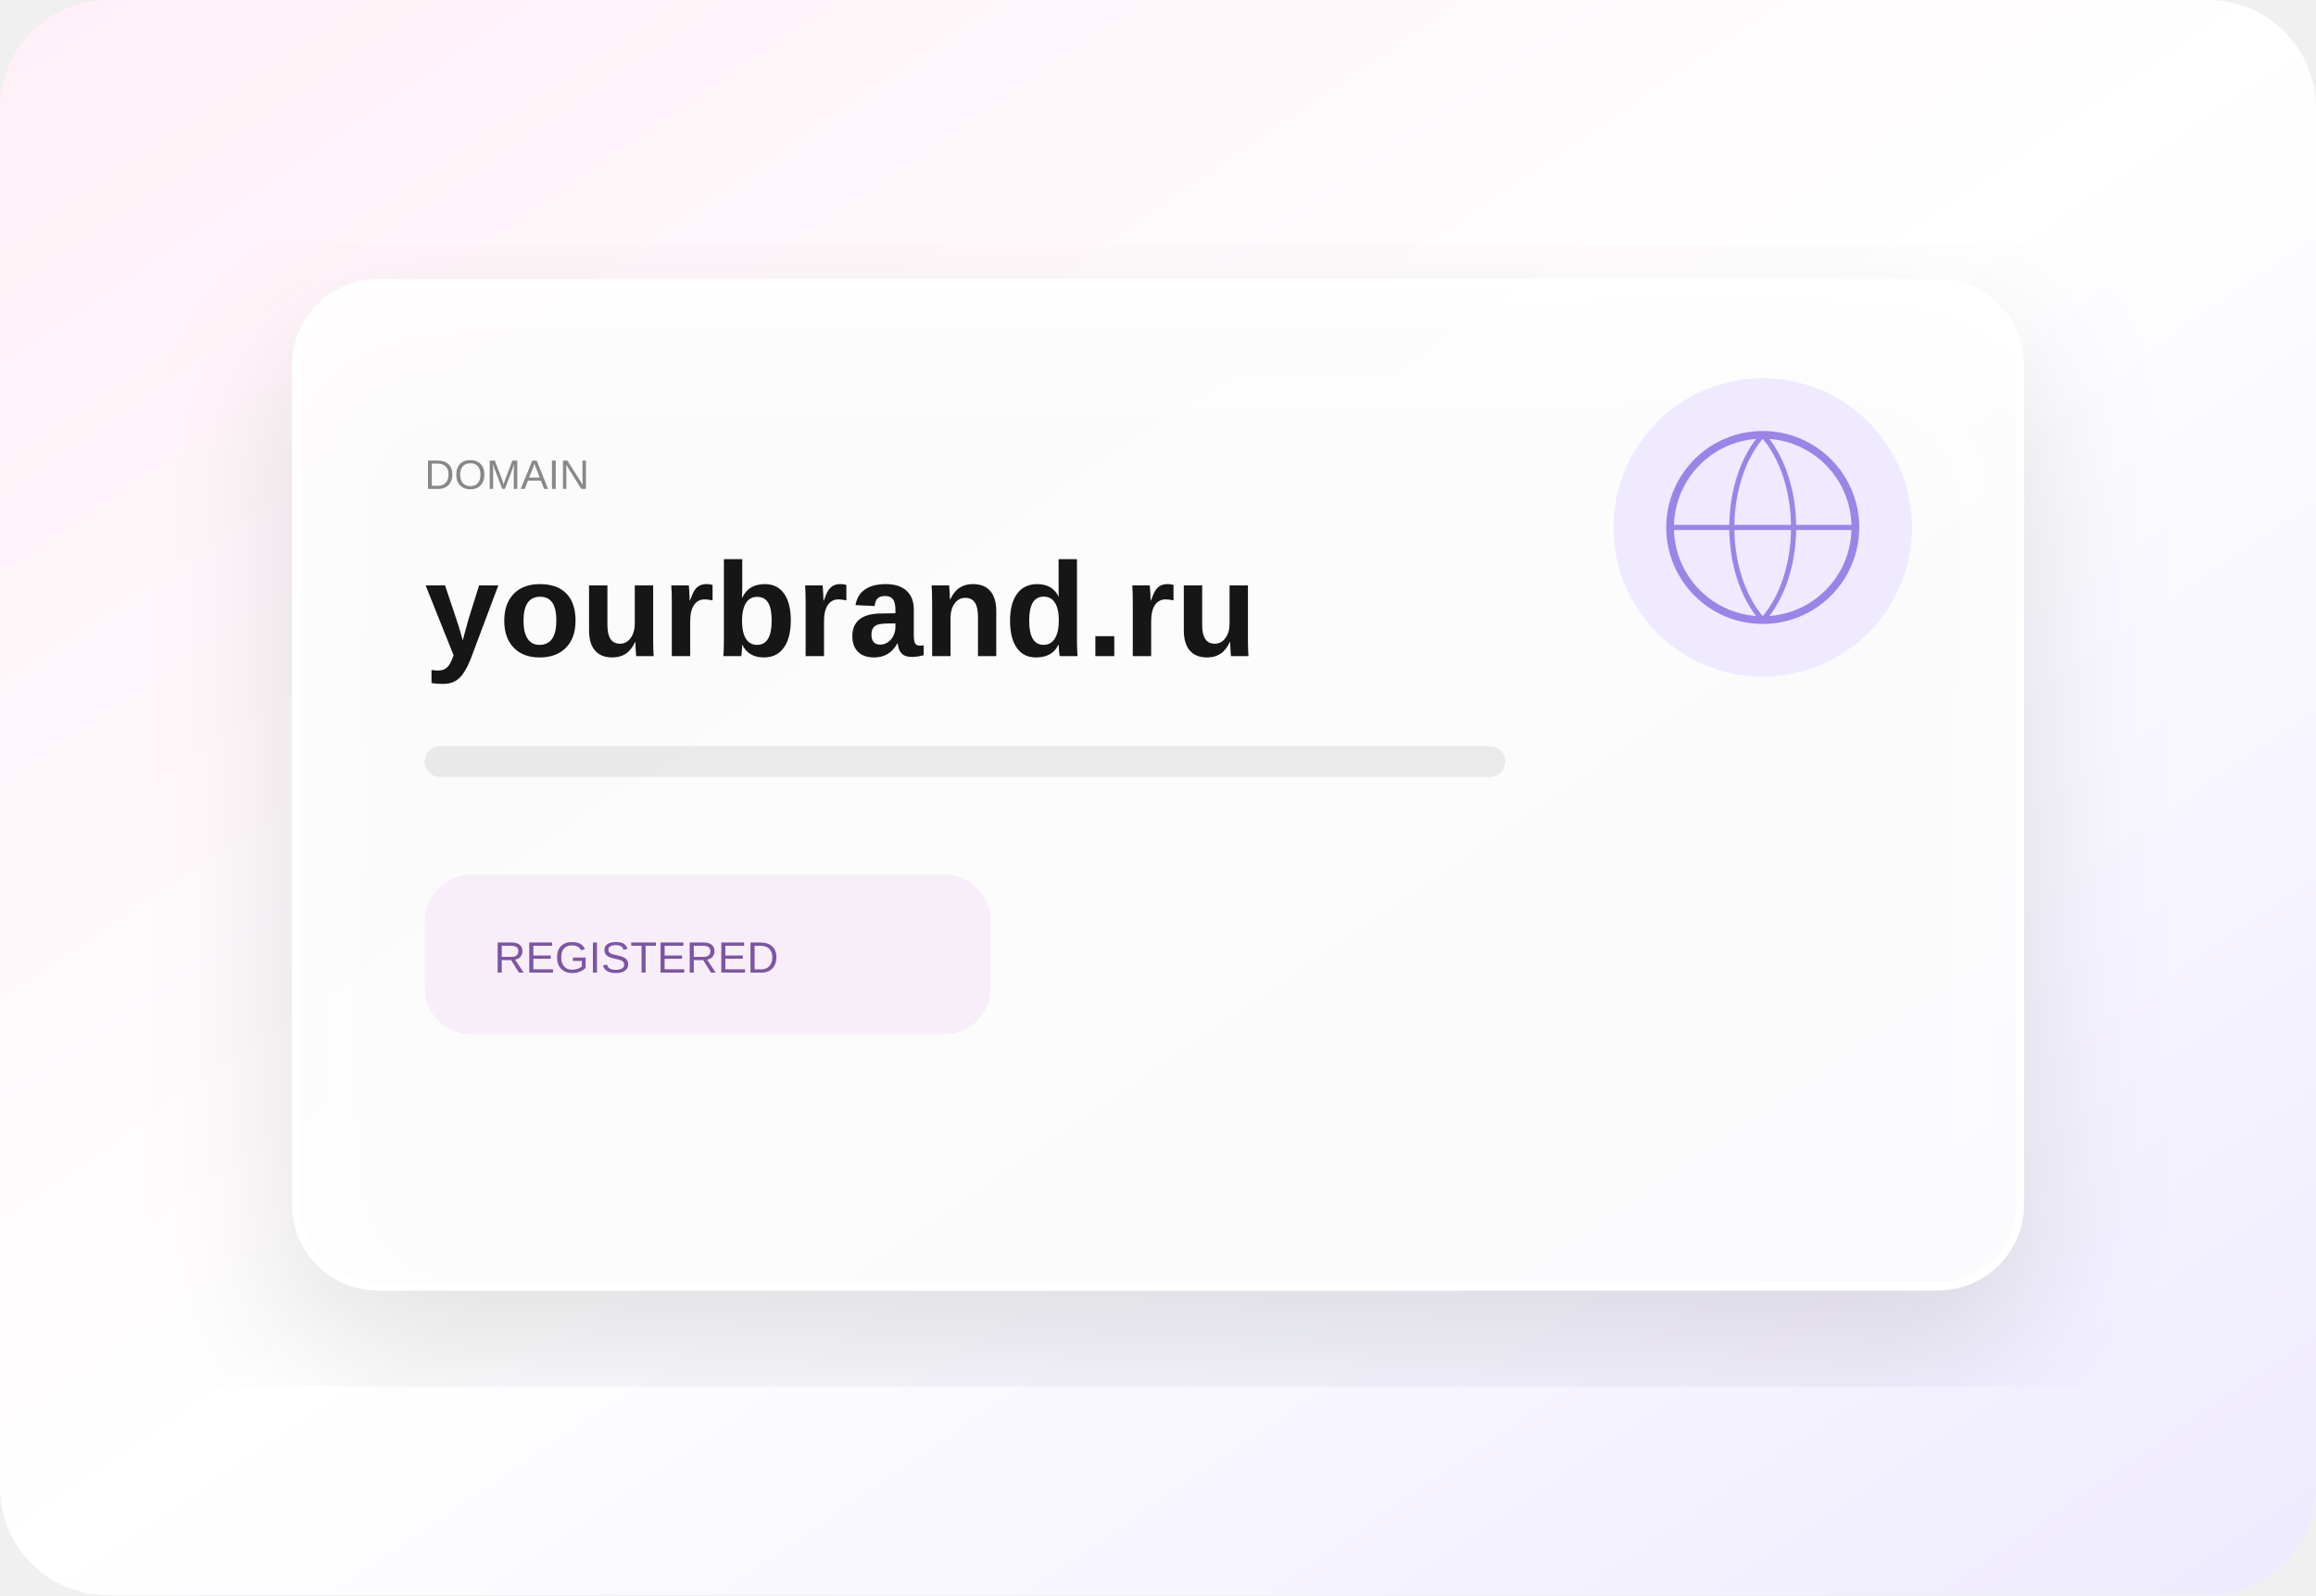
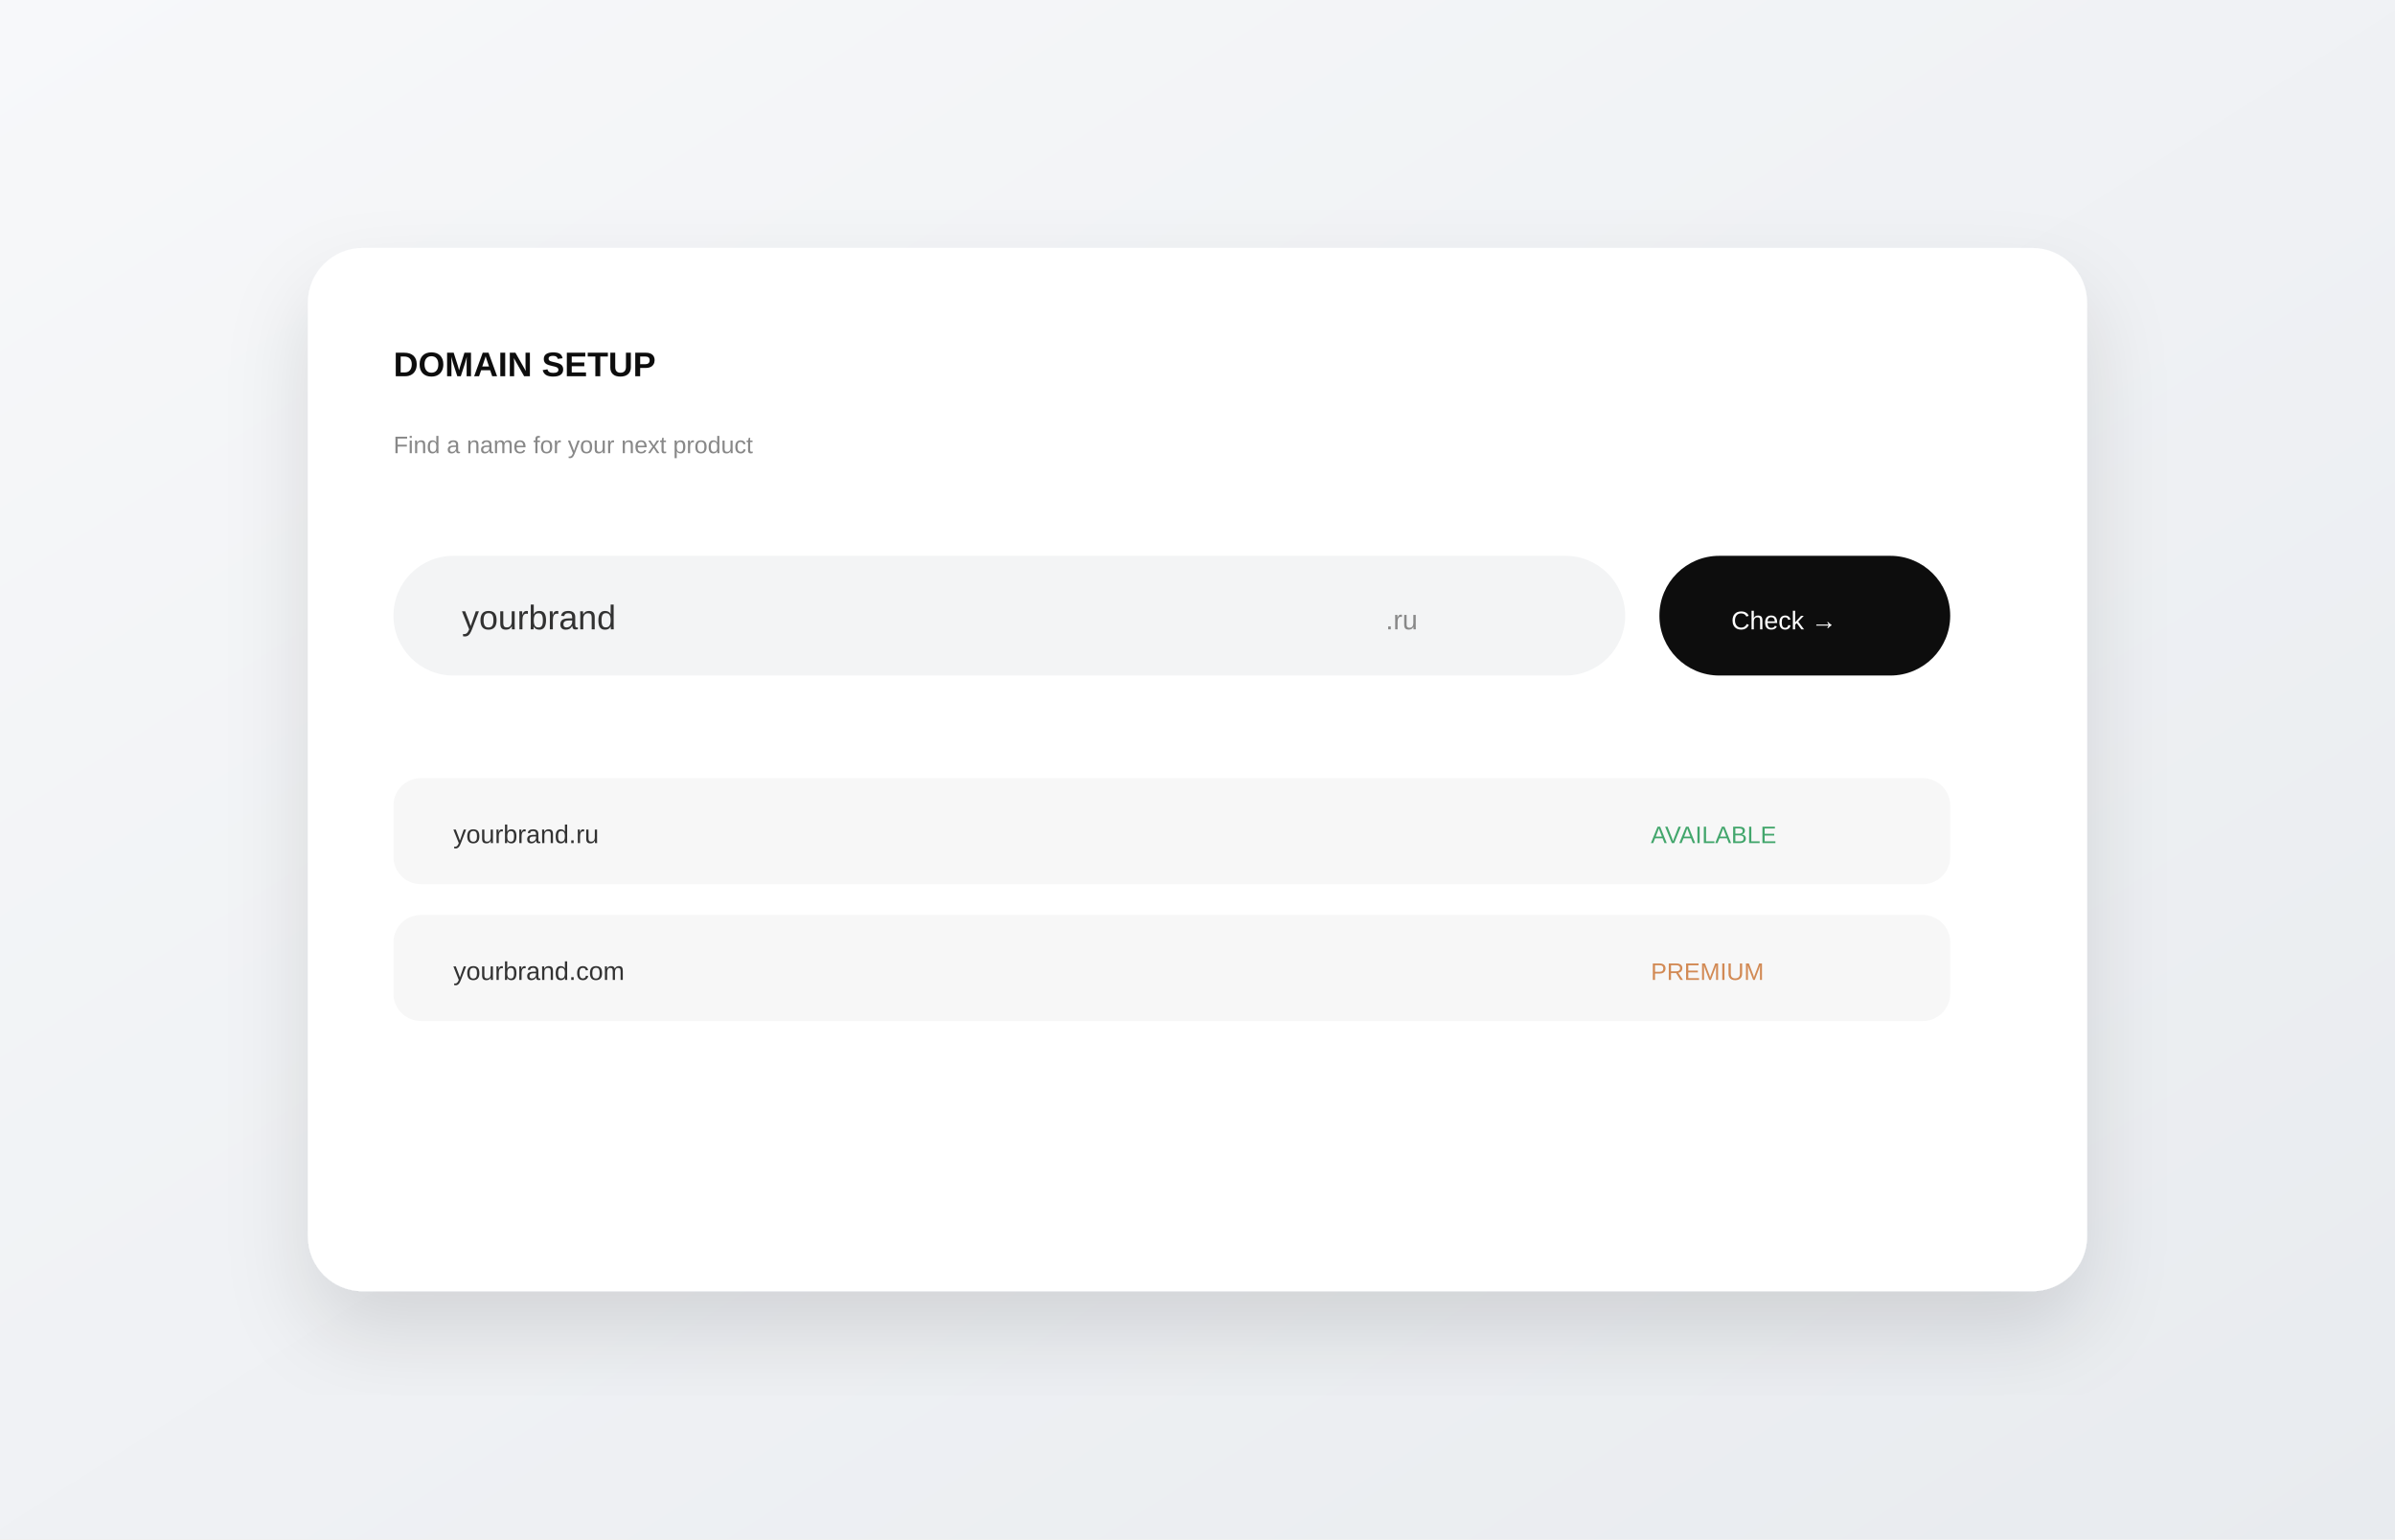
- <svg xmlns="http://www.w3.org/2000/svg" viewBox="0 0 900 620">
+ <svg xmlns="http://www.w3.org/2000/svg" viewBox="0 0 1400 900">
  <defs>
-     <linearGradient id="g" x1="0" y1="0" x2="1" y2="1">
-       <stop stop-color="#fff0f7" />
-       <stop offset=".5" stop-color="#ffffff" />
-       <stop offset="1" stop-color="#eeeaff" />
+     <linearGradient id="bg" x1="0" y1="0" x2="1" y2="1">
+       <stop stop-color="#f7f8fa" />
+       <stop offset="1" stop-color="#e8ebef" />
    </linearGradient>
    <filter id="s">
-       <feDropShadow dx="0" dy="24" stdDeviation="28" flood-opacity=".14" />
+       <feDropShadow dx="0" dy="24" stdDeviation="24" flood-color="#111" flood-opacity=".12" />
    </filter>
  </defs>
-   <rect width="900" height="620" rx="42" fill="url(#g)" />
+   <rect width="1400" height="900" fill="url(#bg)" />
  <g filter="url(#s)">
-     <rect x="115" y="110" width="670" height="390" rx="32" fill="#fff" fill-opacity=".82" stroke="#fff" stroke-width="3" />
-     <text x="165" y="190" font-family="Arial" font-size="16" fill="#888">DOMAIN</text>
-     <text x="165" y="255" font-family="Arial" font-weight="700" font-size="52" fill="#171716">yourbrand.ru</text>
-     <rect x="165" y="290" width="420" height="12" rx="6" fill="#222" fill-opacity=".08" />
-     <rect x="165" y="340" width="220" height="62" rx="18" fill="#f8eefa" />
-     <text x="192" y="378" font-family="Arial" font-size="17" fill="#7d55a4">REGISTERED</text>
-     <circle cx="685" cy="205" r="58" fill="#efeaff" />
-     <circle cx="685" cy="205" r="36" fill="none" stroke="#9b84e8" stroke-width="3" />
-     <path d="M649 205h72M685 169c16 18 16 54 0 72M685 169c-16 18-16 54 0 72" fill="none" stroke="#9b84e8" stroke-width="2" />
+     <rect x="180" y="145" width="1040" height="610" rx="32" fill="#fff" />
+     <text x="230" y="220" font-family="Arial" font-size="20" font-weight="700" fill="#111">DOMAIN SETUP</text>
+     <text x="230" y="265" font-family="Arial" font-size="14" fill="#888">Find a name for your next product</text>
+     <rect x="230" y="325" width="720" height="70" rx="35" fill="#f3f4f5" />
+     <text x="270" y="368" font-family="Arial" font-size="20" fill="#333">yourbrand</text>
+     <text x="810" y="368" font-family="Arial" font-size="16" fill="#888">.ru</text>
+     <rect x="970" y="325" width="170" height="70" rx="35" fill="#111" />
+     <text x="1012" y="368" font-family="Arial" font-size="15" fill="#fff">Check →</text>
+     <rect x="230" y="455" width="910" height="62" rx="16" fill="#f7f7f7" />
+     <text x="265" y="493" font-family="Arial" font-size="15" fill="#333">yourbrand.ru</text>
+     <text x="965" y="493" font-family="Arial" font-size="14" fill="#43a66c">AVAILABLE</text>
+     <rect x="230" y="535" width="910" height="62" rx="16" fill="#f7f7f7" />
+     <text x="265" y="573" font-family="Arial" font-size="15" fill="#333">yourbrand.com</text>
+     <text x="965" y="573" font-family="Arial" font-size="14" fill="#d28a54">PREMIUM</text>
  </g>
</svg>
